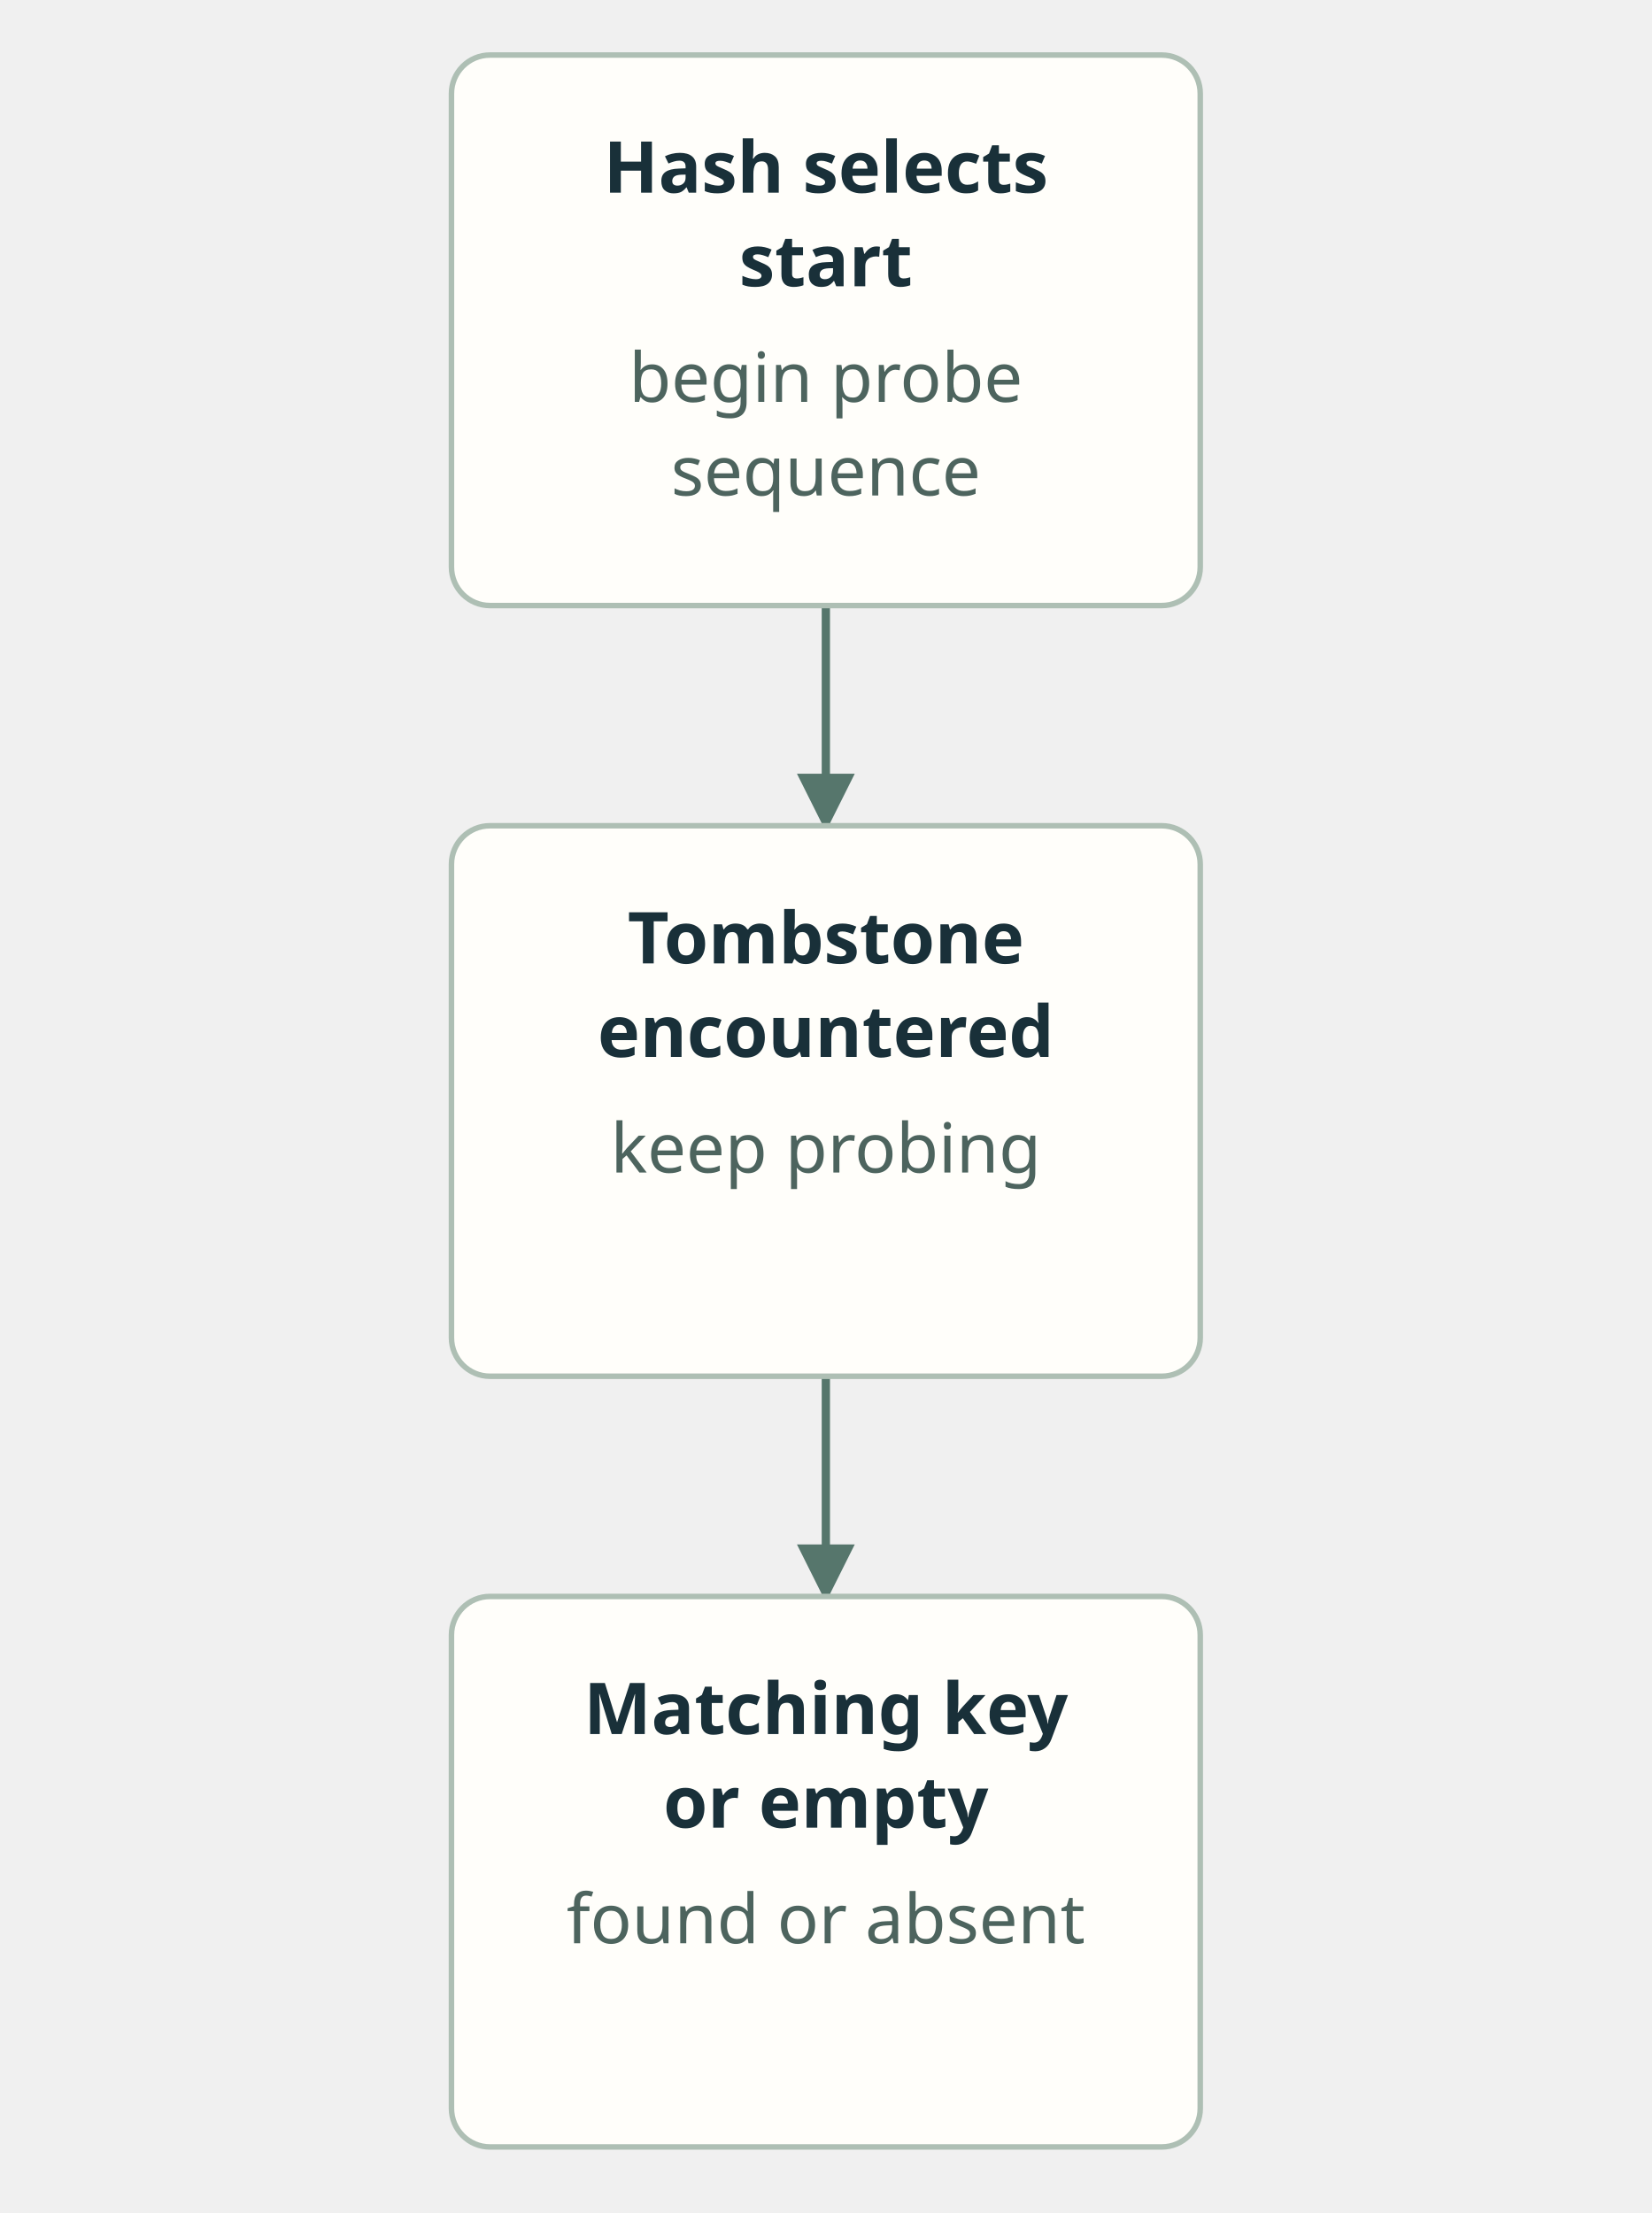
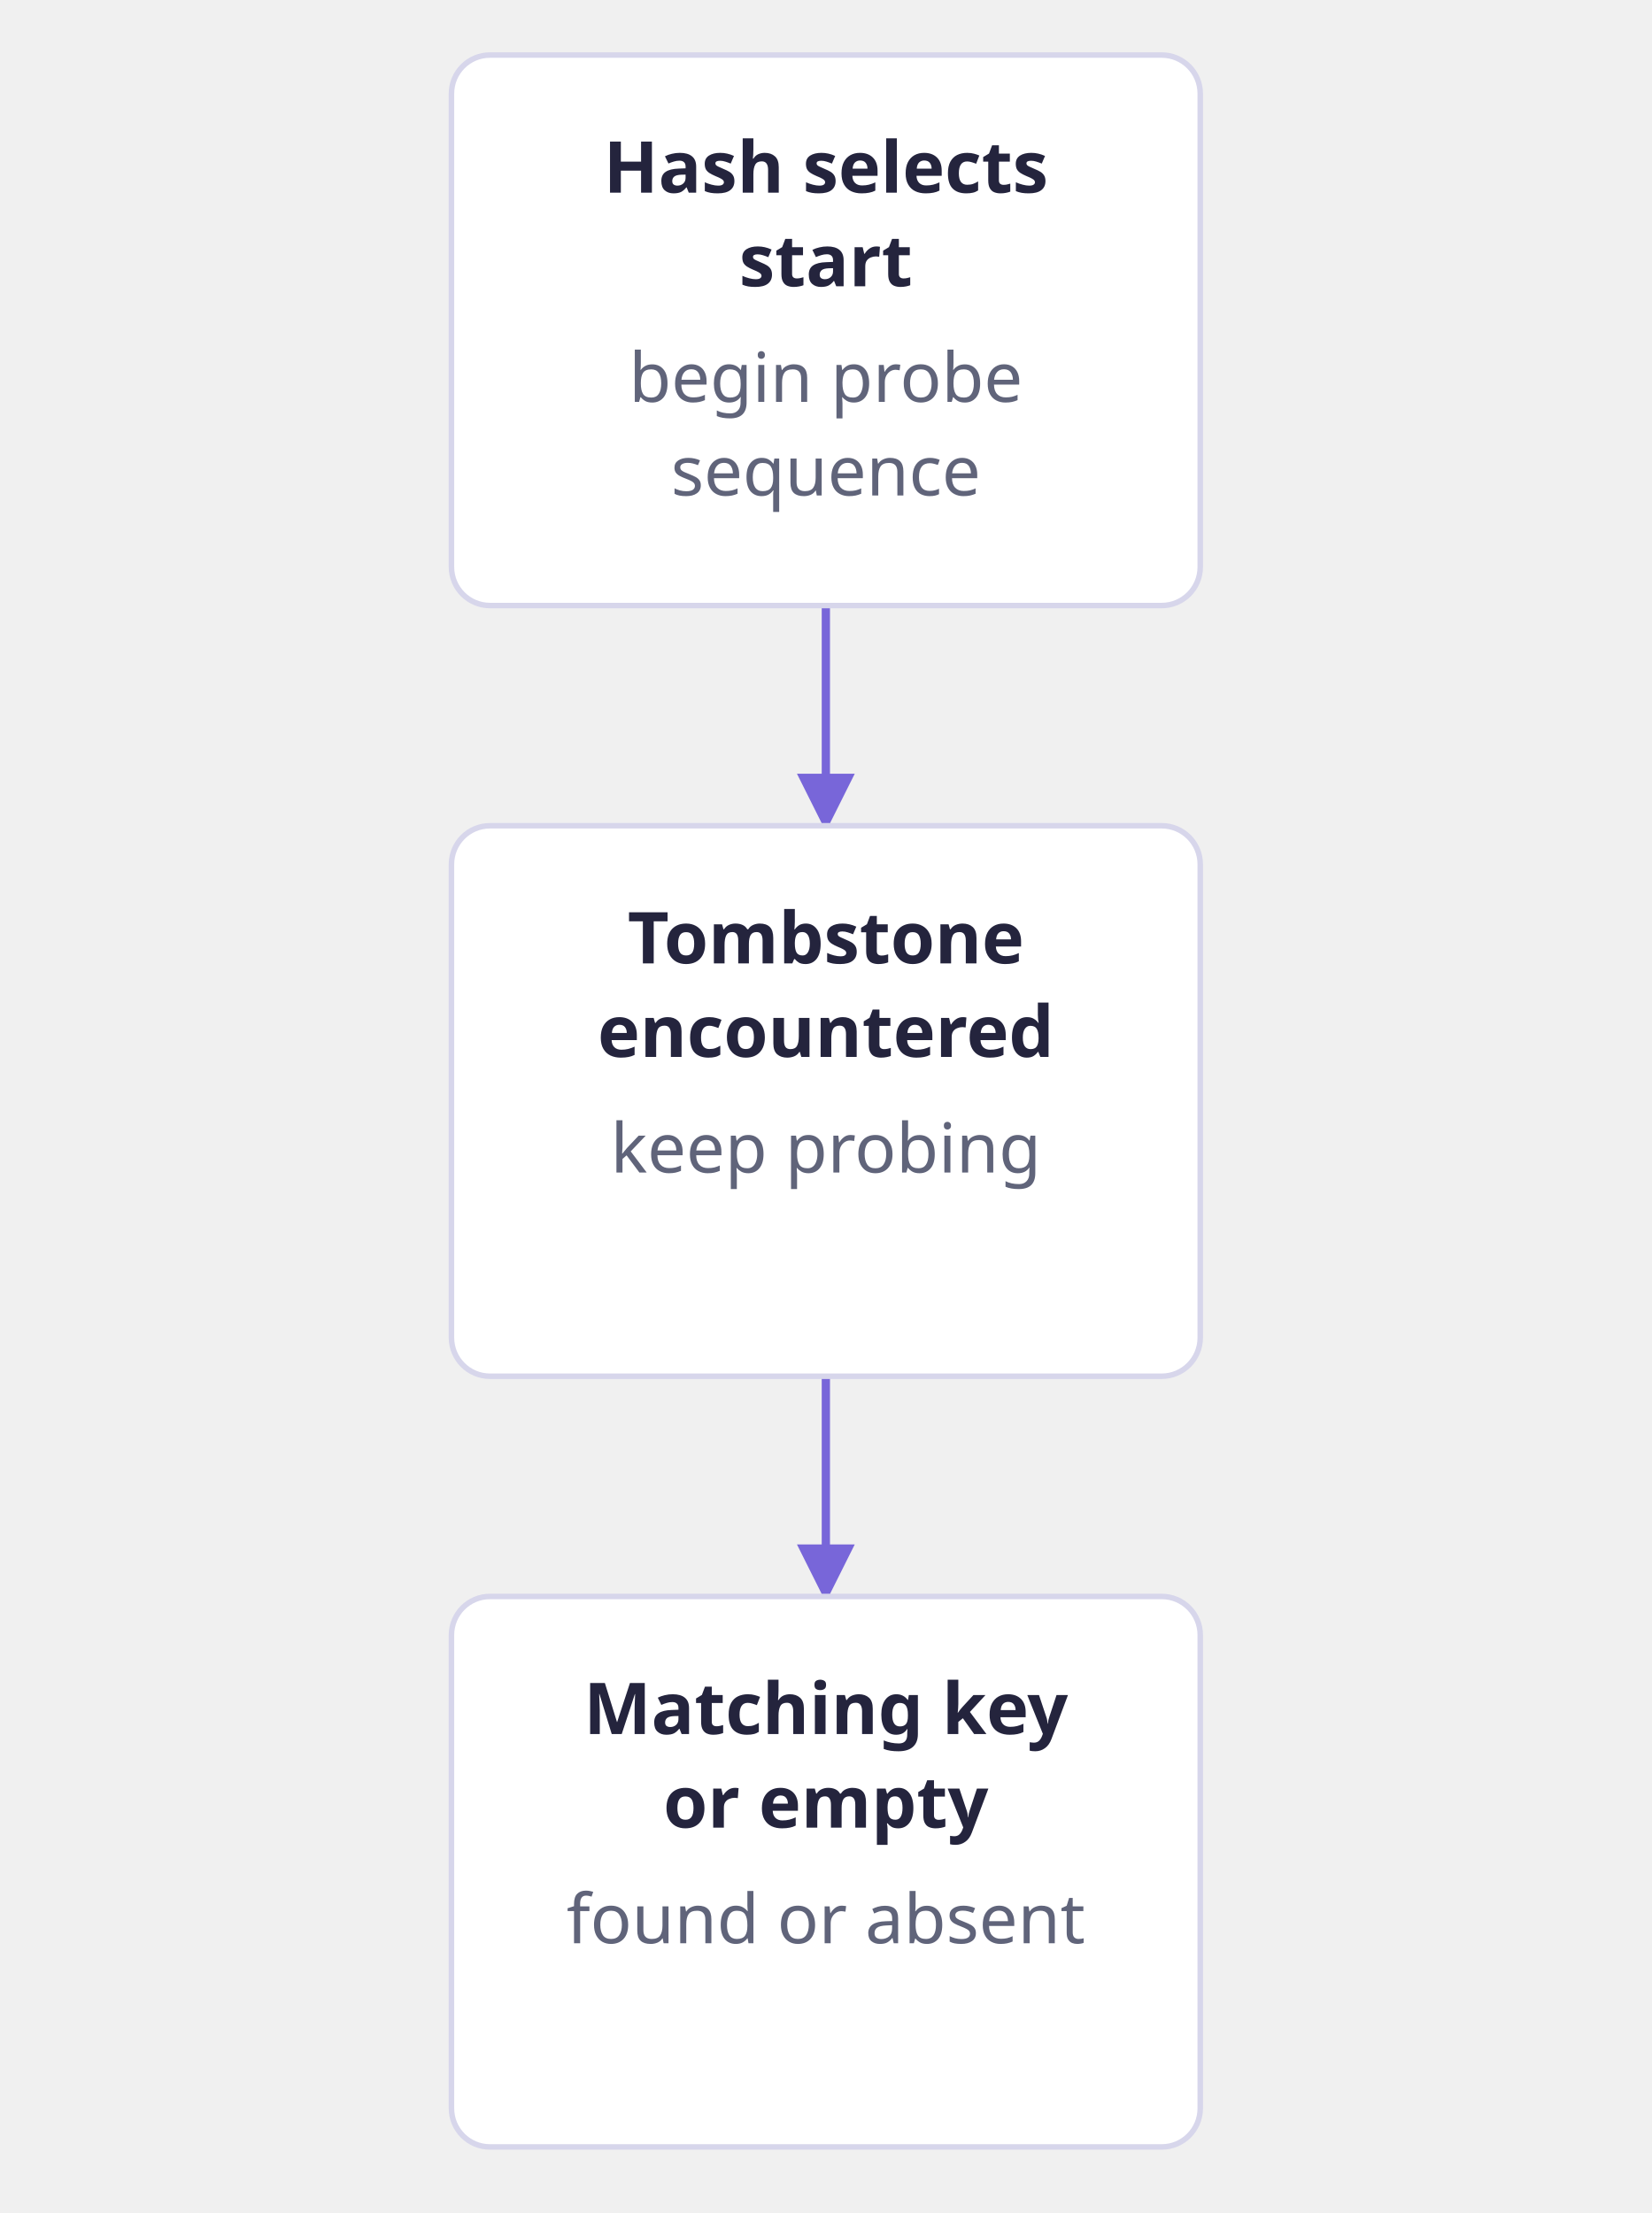
<svg xmlns="http://www.w3.org/2000/svg" class="concept-svg" viewBox="0 0 300 402" role="img" aria-labelledby="concept-tombstones-title concept-tombstones-desc">
  <defs>
    <marker id="concept-tombstones-arrow" viewBox="0 0 10 10" refX="9" refY="5" markerWidth="7" markerHeight="7" orient="auto-start-reverse">
-       <path d="M 0 0 L 10 5 L 0 10 z" fill="#56766c" />
+       <path d="M 0 0 L 10 5 L 0 10 z" fill="#7866d9" />
    </marker>
  </defs>
-   <path d="M 150 110 L 150 150" stroke="#56766c" stroke-width="1.5" marker-end="url(#concept-tombstones-arrow)" fill="none" />
-   <path d="M 150 250 L 150 290" stroke="#56766c" stroke-width="1.5" marker-end="url(#concept-tombstones-arrow)" fill="none" />
+   <path d="M 150 110 L 150 150" stroke="#7866d9" stroke-width="1.5" marker-end="url(#concept-tombstones-arrow)" fill="none" />
+   <path d="M 150 250 L 150 290" stroke="#7866d9" stroke-width="1.5" marker-end="url(#concept-tombstones-arrow)" fill="none" />
  <g>
-     <rect x="82" y="10" width="136" height="100" rx="7" fill="#fffefa" stroke="#aebfb4" />
-     <text x="150" y="35" text-anchor="middle" fill="#193039" font-family="system-ui,sans-serif" font-size="13" font-weight="650">Hash selects</text>
-     <text x="150" y="52" text-anchor="middle" fill="#193039" font-family="system-ui,sans-serif" font-size="13" font-weight="650">start</text>
-     <text x="150" y="73" text-anchor="middle" fill="#4d645e" font-family="system-ui,sans-serif" font-size="12.5">begin probe</text>
-     <text x="150" y="90" text-anchor="middle" fill="#4d645e" font-family="system-ui,sans-serif" font-size="12.5">sequence</text>
+     <rect x="82" y="10" width="136" height="100" rx="7" fill="#ffffff" stroke="#d7d6eb" />
+     <text x="150" y="35" text-anchor="middle" fill="#24243d" font-family="system-ui,sans-serif" font-size="13" font-weight="650">Hash selects</text>
+     <text x="150" y="52" text-anchor="middle" fill="#24243d" font-family="system-ui,sans-serif" font-size="13" font-weight="650">start</text>
+     <text x="150" y="73" text-anchor="middle" fill="#60647a" font-family="system-ui,sans-serif" font-size="12.5">begin probe</text>
+     <text x="150" y="90" text-anchor="middle" fill="#60647a" font-family="system-ui,sans-serif" font-size="12.5">sequence</text>
  </g>
  <g>
-     <rect x="82" y="150" width="136" height="100" rx="7" fill="#fffefa" stroke="#aebfb4" />
-     <text x="150" y="175" text-anchor="middle" fill="#193039" font-family="system-ui,sans-serif" font-size="13" font-weight="650">Tombstone</text>
-     <text x="150" y="192" text-anchor="middle" fill="#193039" font-family="system-ui,sans-serif" font-size="13" font-weight="650">encountered</text>
-     <text x="150" y="213" text-anchor="middle" fill="#4d645e" font-family="system-ui,sans-serif" font-size="12.5">keep probing</text>
+     <rect x="82" y="150" width="136" height="100" rx="7" fill="#ffffff" stroke="#d7d6eb" />
+     <text x="150" y="175" text-anchor="middle" fill="#24243d" font-family="system-ui,sans-serif" font-size="13" font-weight="650">Tombstone</text>
+     <text x="150" y="192" text-anchor="middle" fill="#24243d" font-family="system-ui,sans-serif" font-size="13" font-weight="650">encountered</text>
+     <text x="150" y="213" text-anchor="middle" fill="#60647a" font-family="system-ui,sans-serif" font-size="12.5">keep probing</text>
  </g>
  <g>
-     <rect x="82" y="290" width="136" height="100" rx="7" fill="#fffefa" stroke="#aebfb4" />
-     <text x="150" y="315" text-anchor="middle" fill="#193039" font-family="system-ui,sans-serif" font-size="13" font-weight="650">Matching key</text>
-     <text x="150" y="332" text-anchor="middle" fill="#193039" font-family="system-ui,sans-serif" font-size="13" font-weight="650">or empty</text>
-     <text x="150" y="353" text-anchor="middle" fill="#4d645e" font-family="system-ui,sans-serif" font-size="12.5">found or absent</text>
+     <rect x="82" y="290" width="136" height="100" rx="7" fill="#ffffff" stroke="#d7d6eb" />
+     <text x="150" y="315" text-anchor="middle" fill="#24243d" font-family="system-ui,sans-serif" font-size="13" font-weight="650">Matching key</text>
+     <text x="150" y="332" text-anchor="middle" fill="#24243d" font-family="system-ui,sans-serif" font-size="13" font-weight="650">or empty</text>
+     <text x="150" y="353" text-anchor="middle" fill="#60647a" font-family="system-ui,sans-serif" font-size="12.5">found or absent</text>
  </g>
</svg>
